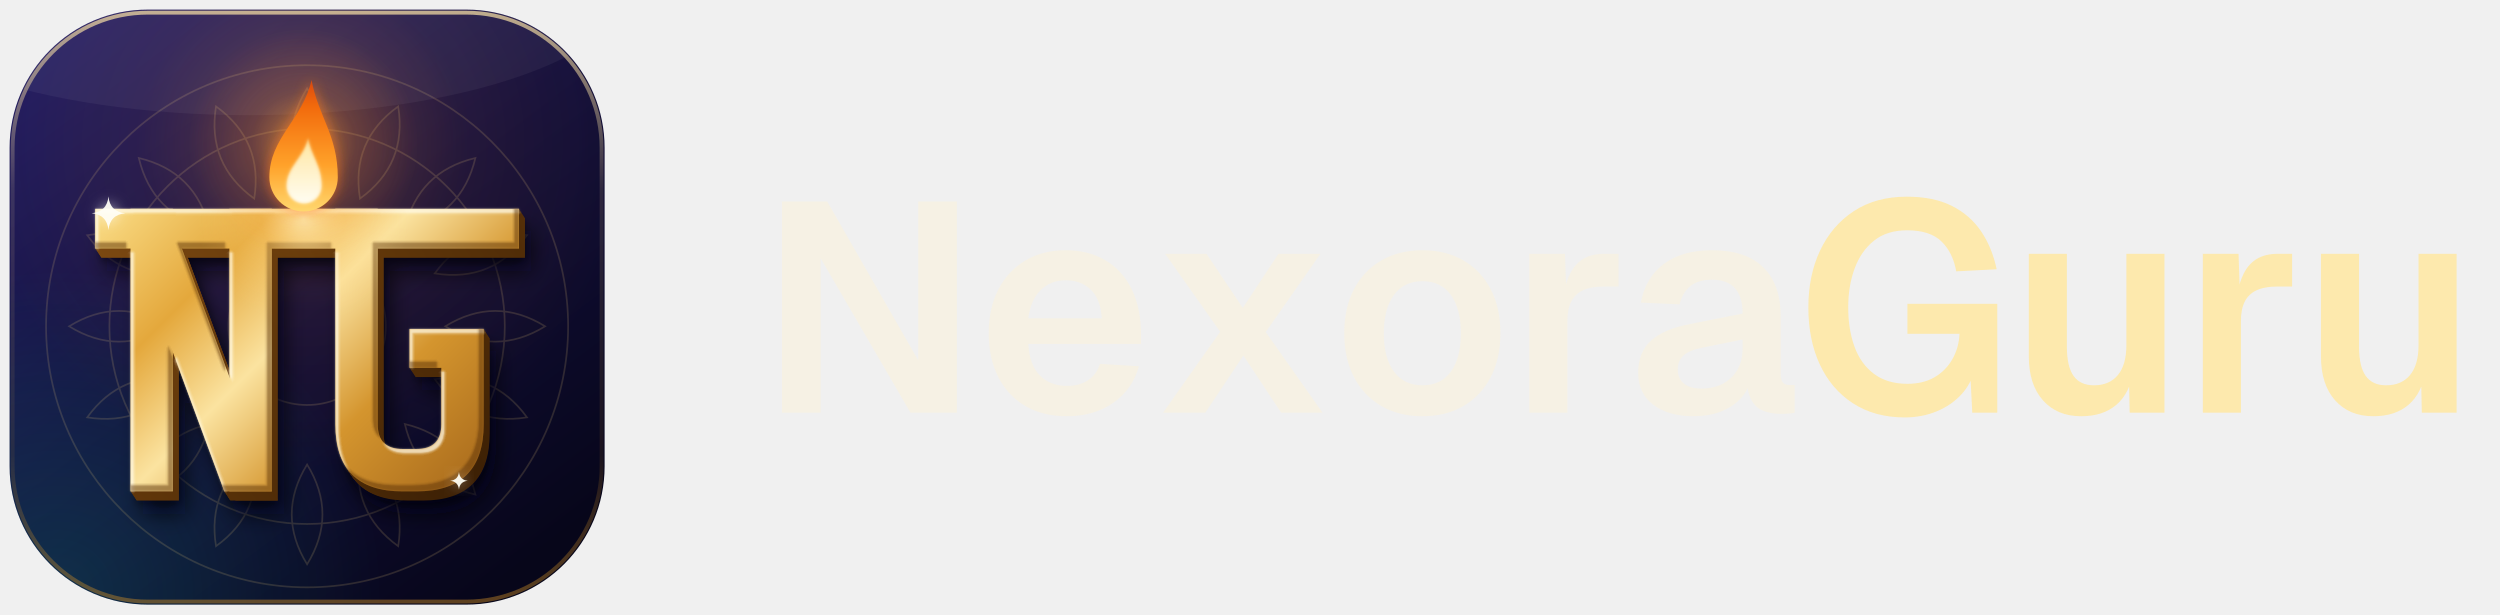
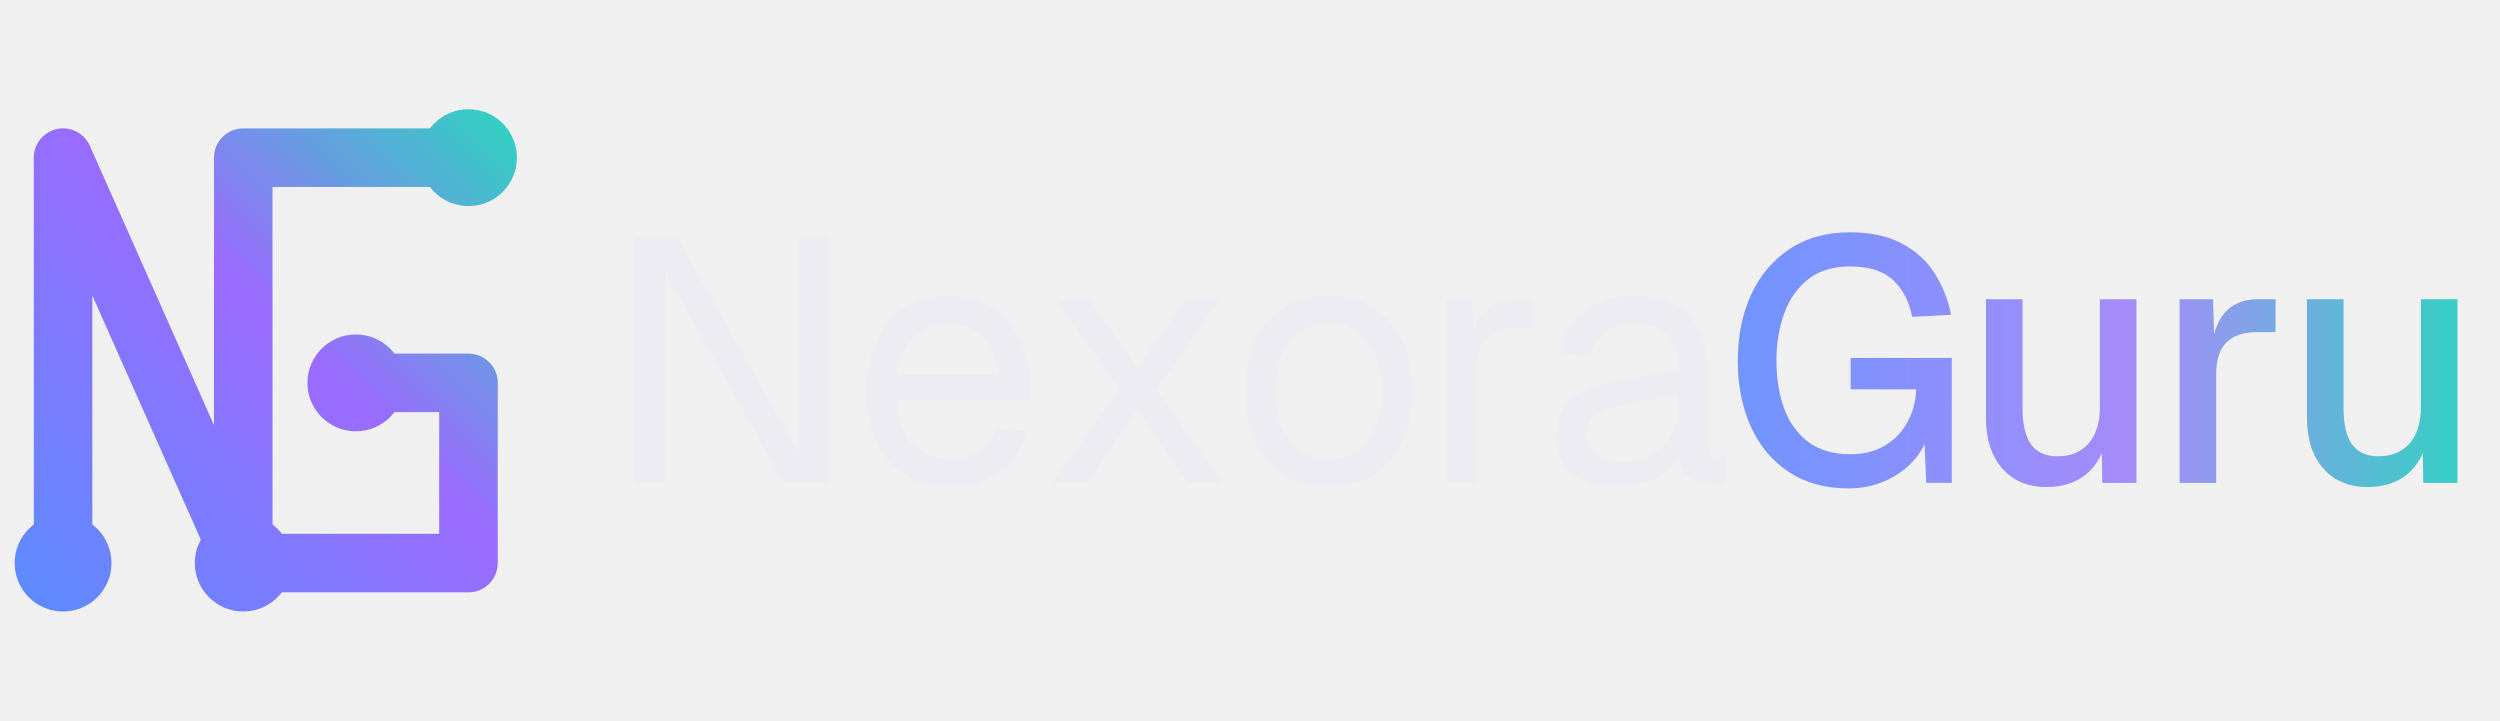
- <svg xmlns="http://www.w3.org/2000/svg" viewBox="0 0 521 128" width="521" height="128">
+ <svg xmlns="http://www.w3.org/2000/svg" viewBox="16.80 0 444 128" width="444" height="128">
  <defs>
-     <linearGradient id="wwg" gradientUnits="userSpaceOnUse" x1="0" y1="42" x2="0" y2="86">
-       <stop offset="0" stop-color="#fde9ad" />
-       <stop offset=".55" stop-color="#efbd52" />
-       <stop offset="1" stop-color="#c98a26" />
+     <linearGradient id="wdark" gradientUnits="userSpaceOnUse" x1="3242.0" y1="0" x2="5446.0" y2="0">
+       <stop offset="0" stop-color="#6f95ff" />
+       <stop offset=".55" stop-color="#a78bfa" />
+       <stop offset="1" stop-color="#2dd4bf" />
    </linearGradient>
  </defs>
-   <svg x="0" y="0" width="128" height="128" viewBox="0 0 32 32">
+   <svg x="0" y="0" width="128" height="128" viewBox="0 0 32 32" aria-hidden="true" focusable="false">
    <defs>
-       <clipPath id="mtile">
-         <rect x=".5" y=".5" width="31" height="31" rx="7.2" />
-       </clipPath>
-       <linearGradient id="mbg" x1="0" y1="0" x2=".75" y2="1">
-         <stop offset="0" stop-color="#25206a" />
-         <stop offset=".55" stop-color="#120f3a" />
-         <stop offset="1" stop-color="#07061a" />
+       <linearGradient id="ldarkg" gradientUnits="userSpaceOnUse" x1="5" y1="27" x2="27" y2="5">
+         <stop offset="0" stop-color="#5b8cff" />
+         <stop offset=".55" stop-color="#9b6bff" />
+         <stop offset="1" stop-color="#2dd4bf" />
      </linearGradient>
-       <radialGradient id="mwarm" gradientUnits="userSpaceOnUse" cx="15.8" cy="7.5" r="17">
-         <stop offset="0" stop-color="#ff9f43" stop-opacity=".30" />
-         <stop offset=".5" stop-color="#ff7a1a" stop-opacity=".07" />
-         <stop offset="1" stop-color="#ff7a1a" stop-opacity="0" />
-       </radialGradient>
-       <radialGradient id="mcool" gradientUnits="userSpaceOnUse" cx="3" cy="31" r="17">
-         <stop offset="0" stop-color="#14b8a6" stop-opacity=".2" />
-         <stop offset="1" stop-color="#14b8a6" stop-opacity="0" />
-       </radialGradient>
-       <linearGradient id="mrim" x1="0" y1="0" x2="0" y2="1">
-         <stop offset="0" stop-color="#ffe7a8" stop-opacity=".7" />
-         <stop offset=".3" stop-color="#ffe7a8" stop-opacity=".12" />
-         <stop offset=".75" stop-color="#c98a26" stop-opacity=".1" />
-         <stop offset="1" stop-color="#c98a26" stop-opacity=".45" />
-       </linearGradient>
-       <g id="mglyph">
-         <path d="M4 10H28V12.25H4Z" />
-         <path d="M6 10H8.4V26H6Z" />
-         <path d="M6 11.65H8.688L14 26H11.312Z" />
-         <path d="M11.6 10H14V26H11.6Z" />
-         <path d="M17.6 10V22.2Q17.6 26 21.4 26H22.2Q26 26 26 22.2V16.8H21.8V19.008H23.6V22.2Q23.6 23.6 22.2 23.6H21.4Q20 23.6 20 22.2V10Z" />
-       </g>
-       <linearGradient id="mfoil" gradientUnits="userSpaceOnUse" x1="4" y1="3" x2="28" y2="27">
-         <stop offset="0" stop-color="#fff5d1" />
-         <stop offset=".16" stop-color="#f9da82" />
-         <stop offset=".36" stop-color="#e4a83c" />
-         <stop offset=".52" stop-color="#fbe3a0" />
-         <stop offset=".7" stop-color="#d4952e" />
-         <stop offset="1" stop-color="#9a5c16" />
-       </linearGradient>
-       <linearGradient id="mext" gradientUnits="userSpaceOnUse" x1="4" y1="3" x2="28" y2="27">
-         <stop offset="0" stop-color="#8a5216" />
-         <stop offset=".55" stop-color="#5e3509" />
-         <stop offset="1" stop-color="#341b04" />
-       </linearGradient>
-       <mask id="mmface" maskUnits="userSpaceOnUse" x="0" y="0" width="32" height="32">
-         <use href="#mglyph" fill="#fff" />
-       </mask>
-       <radialGradient id="mlamp" gradientUnits="userSpaceOnUse" cx="15.8" cy="10.55" r="6">
-         <stop offset="0" stop-color="#fff4c2" stop-opacity=".85" />
-         <stop offset=".4" stop-color="#ffd37a" stop-opacity=".3" />
-         <stop offset="1" stop-color="#ffd37a" stop-opacity="0" />
-       </radialGradient>
-       <mask id="mmhl" maskUnits="userSpaceOnUse" x="0" y="0" width="32" height="32">
-         <g filter="url(#msoft)">
-           <use href="#mglyph" fill="#fff" />
-           <use href="#mglyph" fill="#000" transform="translate(0.17 0.221)" />
-         </g>
-       </mask>
-       <mask id="mmsh" maskUnits="userSpaceOnUse" x="0" y="0" width="32" height="32">
-         <g filter="url(#msoft)">
-           <use href="#mglyph" fill="#fff" />
-           <use href="#mglyph" fill="#000" transform="translate(-0.26 -0.338)" />
-         </g>
-       </mask>
-       <filter id="msoft" x="-20%" y="-20%" width="140%" height="140%">
-         <feGaussianBlur stdDeviation=".07" />
-       </filter>
-       <filter id="mcast" x="-30%" y="-30%" width="160%" height="160%">
-         <feGaussianBlur stdDeviation=".62" />
-       </filter>
-       <filter id="mtight" x="-30%" y="-30%" width="160%" height="160%">
-         <feGaussianBlur stdDeviation=".22" />
-       </filter>
-       <linearGradient id="mflame" x1="0" y1="1" x2="0" y2="0">
-         <stop offset="0" stop-color="#ffd76e" />
-         <stop offset=".35" stop-color="#ffa22a" />
-         <stop offset=".8" stop-color="#f26a0c" />
-         <stop offset="1" stop-color="#d9480f" />
-       </linearGradient>
-       <linearGradient id="mcore" x1="0" y1="1" x2="0" y2="0">
-         <stop offset="0" stop-color="#fffdf2" />
-         <stop offset="1" stop-color="#ffe6a0" />
-       </linearGradient>
-       <radialGradient id="mhalo" gradientUnits="userSpaceOnUse" cx="15.8" cy="6.3" r="6.5">
-         <stop offset="0" stop-color="#ffb347" stop-opacity=".55" />
-         <stop offset=".45" stop-color="#ff8a1f" stop-opacity=".16" />
-         <stop offset="1" stop-color="#ff8a1f" stop-opacity="0" />
-       </radialGradient>
-       <filter id="mfblur" x="-50%" y="-50%" width="200%" height="200%">
-         <feGaussianBlur stdDeviation=".35" />
-       </filter>
-       <filter id="mcblur" x="-50%" y="-50%" width="200%" height="200%">
-         <feGaussianBlur stdDeviation=".1" />
-       </filter>
-       <filter id="mglintblur" x="-100%" y="-100%" width="300%" height="300%">
-         <feGaussianBlur stdDeviation=".35" />
-       </filter>
    </defs>
-     <g clip-path="url(#mtile)">
-       <rect width="32" height="32" fill="url(#mbg)" />
-       <rect width="32" height="32" fill="url(#mcool)" />
-       <rect width="32" height="32" fill="url(#mwarm)" />
-       <g fill="none" stroke="#f6d27a" stroke-width=".09" opacity=".16">
-         <circle cx="16" cy="17" r="13.6" />
-         <circle cx="16" cy="17" r="10.3" />
-         <circle cx="16" cy="17" r="4.1" />
-         <path transform="rotate(0 16 17)" d="M16 4.6Q17.6 7.2 16 9.8Q14.4 7.2 16 4.6Z" />
-         <path transform="rotate(22.5 16 17)" d="M16 4.6Q17.6 7.2 16 9.8Q14.4 7.2 16 4.6Z" />
-         <path transform="rotate(45 16 17)" d="M16 4.6Q17.6 7.2 16 9.8Q14.4 7.2 16 4.6Z" />
-         <path transform="rotate(67.5 16 17)" d="M16 4.6Q17.6 7.2 16 9.8Q14.4 7.2 16 4.6Z" />
-         <path transform="rotate(90 16 17)" d="M16 4.6Q17.6 7.2 16 9.8Q14.4 7.2 16 4.6Z" />
-         <path transform="rotate(112.5 16 17)" d="M16 4.6Q17.6 7.2 16 9.8Q14.4 7.2 16 4.6Z" />
-         <path transform="rotate(135 16 17)" d="M16 4.6Q17.6 7.2 16 9.8Q14.4 7.2 16 4.6Z" />
-         <path transform="rotate(157.5 16 17)" d="M16 4.6Q17.6 7.2 16 9.8Q14.4 7.2 16 4.6Z" />
-         <path transform="rotate(180 16 17)" d="M16 4.6Q17.6 7.2 16 9.8Q14.4 7.2 16 4.6Z" />
-         <path transform="rotate(202.5 16 17)" d="M16 4.6Q17.6 7.2 16 9.8Q14.4 7.2 16 4.6Z" />
-         <path transform="rotate(225 16 17)" d="M16 4.6Q17.6 7.2 16 9.8Q14.4 7.2 16 4.6Z" />
-         <path transform="rotate(247.5 16 17)" d="M16 4.6Q17.6 7.2 16 9.8Q14.4 7.2 16 4.6Z" />
-         <path transform="rotate(270 16 17)" d="M16 4.6Q17.6 7.2 16 9.8Q14.4 7.2 16 4.6Z" />
-         <path transform="rotate(292.5 16 17)" d="M16 4.6Q17.6 7.2 16 9.8Q14.4 7.2 16 4.6Z" />
-         <path transform="rotate(315 16 17)" d="M16 4.6Q17.6 7.2 16 9.8Q14.4 7.2 16 4.6Z" />
-         <path transform="rotate(337.5 16 17)" d="M16 4.6Q17.6 7.2 16 9.8Q14.4 7.2 16 4.6Z" />
-       </g>
-       <ellipse cx="13" cy="-1" rx="20" ry="7" fill="#fff" opacity=".05" />
-     </g>
-     <rect x=".66" y=".66" width="30.68" height="30.68" rx="7.04" fill="none" stroke="url(#mrim)" stroke-width=".2" />
-     <g transform="translate(1.28 1.68) scale(0.92)">
-       <g opacity=".75" filter="url(#mcast)" fill="#020109" transform="translate(0.687 1.271)">
-         <use href="#mglyph" />
-       </g>
-       <g opacity=".4" filter="url(#mtight)" fill="#020109" transform="translate(0.354 0.667)">
-         <use href="#mglyph" />
-       </g>
-       <g fill="url(#mext)">
-         <use href="#mglyph" transform="translate(0.337 0.521)" />
-         <use href="#mglyph" transform="translate(0.316 0.488)" />
-         <use href="#mglyph" transform="translate(0.295 0.455)" />
-         <use href="#mglyph" transform="translate(0.274 0.423)" />
-         <use href="#mglyph" transform="translate(0.253 0.39)" />
-         <use href="#mglyph" transform="translate(0.232 0.358)" />
-         <use href="#mglyph" transform="translate(0.211 0.325)" />
-         <use href="#mglyph" transform="translate(0.189 0.293)" />
-         <use href="#mglyph" transform="translate(0.168 0.26)" />
-         <use href="#mglyph" transform="translate(0.147 0.228)" />
-         <use href="#mglyph" transform="translate(0.126 0.195)" />
-         <use href="#mglyph" transform="translate(0.105 0.163)" />
-         <use href="#mglyph" transform="translate(0.084 0.13)" />
-         <use href="#mglyph" transform="translate(0.063 0.098)" />
-         <use href="#mglyph" transform="translate(0.042 0.065)" />
-         <use href="#mglyph" transform="translate(0.021 0.033)" />
-       </g>
-       <use href="#mglyph" fill="url(#mfoil)" />
-       <g mask="url(#mmhl)">
-         <rect x="0" y="0" width="32" height="32" fill="#fffbe9" opacity=".75" />
-       </g>
-       <g mask="url(#mmsh)">
-         <rect x="0" y="0" width="32" height="32" fill="#5a2f05" opacity=".5" />
-       </g>
-       <g mask="url(#mmface)">
-         <rect x="0" y="0" width="32" height="32" fill="url(#mlamp)" />
-       </g>
-       <circle cx="15.8" cy="6.3" r="6.5" fill="url(#mhalo)" />
-       <path d="M16.25 2.7C16.637 4.786 17.737 5.829 17.737 8.213A1.937 1.937 0 0 1 13.863 8.213C13.863 5.978 15.766 4.935 16.25 2.7Z" fill="#ff7a1a" opacity=".7" filter="url(#mfblur)" />
-       <path d="M16.25 2.7C16.637 4.786 17.737 5.829 17.737 8.213A1.937 1.937 0 0 1 13.863 8.213C13.863 5.978 15.766 4.935 16.25 2.7Z" fill="url(#mflame)" />
-       <path d="M16.055 6C16.255 7.036 16.829 7.554 16.829 8.701A0.999 0.999 0 0 1 14.831 8.701C14.831 7.628 15.805 7.11 16.055 6Z" fill="url(#mcore)" filter="url(#mcblur)" />
-       <g transform="translate(4.75 10.25)" opacity=".95">
-         <circle r="0.522" fill="#fff" opacity=".55" filter="url(#mglintblur)" />
-         <path d="M0 -0.95Q0.085 -0.085 0.95 0Q0.085 0.085 0 0.95Q-0.085 0.085 -0.95 0Q-0.085 -0.085 0 -0.95Z" fill="#fffef6" />
-       </g>
-       <g transform="translate(24.6 25.4)" opacity=".95">
-         <circle r="0.275" fill="#fff" opacity=".55" filter="url(#mglintblur)" />
-         <path d="M0 -0.5Q0.045 -0.045 0.5 0Q0.045 0.045 0 0.5Q-0.045 0.045 -0.5 0Q-0.045 -0.045 0 -0.5Z" fill="#fffef6" />
+     <g>
+       <path d="M7 25V7L15 25V7H25M15 25H25V17H20" fill="none" stroke="url(#ldarkg)" stroke-width="2.6" stroke-linecap="round" stroke-linejoin="round" />
+       <g fill="url(#ldarkg)">
+         <circle cx="7" cy="25" r="2.15" />
+         <circle cx="15" cy="25" r="2.15" />
+         <circle cx="25" cy="7" r="2.15" />
+         <circle cx="20" cy="17" r="2.15" />
      </g>
    </g>
  </svg>
-   <g transform="translate(158 86) scale(0.062)">
-     <path fill="#f6f1e4" d="M80 0V-710H232L538 -176V-710H668V0H512L210 -519V0ZM1037.0 12Q957.0 12 898.0 -22.5Q839.0 -57 807.0 -120.0Q775.0 -183 775.0 -267Q775.0 -351 807.0 -413.5Q839.0 -476 897.5 -511.0Q956.0 -546 1034.0 -546Q1110.0 -546 1167.5 -512.0Q1225.0 -478 1256.0 -414.0Q1287.0 -350 1287.0 -260V-231H908.0Q912.0 -161 946.5 -125.5Q981.0 -90 1038.0 -90Q1081.0 -90 1109.5 -109.5Q1138.0 -129 1149.0 -164L1280.0 -156Q1258.0 -78 1193.5 -33.0Q1129.0 12 1037.0 12ZM908.0 -317H1155.0Q1151.0 -382 1118.0 -413.5Q1085.0 -445 1034.0 -445Q983.0 -445 949.5 -412.0Q916.0 -379 908.0 -317ZM1361.0 0 1553.0 -272 1368.0 -534H1507.0L1629.0 -352L1749.0 -534H1890.0L1706.0 -271L1897.0 0H1758.0L1631.0 -192L1503.0 0ZM2233.0 12Q2154.0 12 2094.5 -22.5Q2035.0 -57 2002.5 -120.0Q1970.0 -183 1970.0 -267Q1970.0 -352 2002.5 -414.5Q2035.0 -477 2094.5 -511.5Q2154.0 -546 2233.0 -546Q2312.0 -546 2371.0 -511.5Q2430.0 -477 2462.5 -414.5Q2495.0 -352 2495.0 -267Q2495.0 -183 2462.5 -120.0Q2430.0 -57 2371.0 -22.5Q2312.0 12 2233.0 12ZM2233.0 -92Q2295.0 -92 2328.5 -138.0Q2362.0 -184 2362.0 -267Q2362.0 -349 2328.5 -395.5Q2295.0 -442 2233.0 -442Q2171.0 -442 2137.0 -395.5Q2103.0 -349 2103.0 -267Q2103.0 -184 2137.0 -138.0Q2171.0 -92 2233.0 -92ZM2592.0 0V-534H2712.0L2717.0 -386L2706.0 -388Q2718.0 -465 2751.5 -499.5Q2785.0 -534 2843.0 -534H2892.0V-424H2842.0Q2801.0 -424 2774.0 -412.0Q2747.0 -400 2733.5 -374.5Q2720.0 -349 2720.0 -308V0ZM3144.0 12Q3060.0 12 3009.0 -26.5Q2958.0 -65 2958.0 -134Q2958.0 -203 3001.0 -242.0Q3044.0 -281 3132.0 -298L3309.0 -333Q3309.0 -390 3283.0 -418.5Q3257.0 -447 3206.0 -447Q3160.0 -447 3133.5 -425.5Q3107.0 -404 3097.0 -364L2967.0 -370Q2983.0 -455 3045.0 -500.5Q3107.0 -546 3206.0 -546Q3320.0 -546 3378.5 -488.5Q3437.0 -431 3437.0 -324V-130Q3437.0 -109 3444.5 -101.0Q3452.0 -93 3467.0 -93H3484.0V0Q3478.0 2 3464.5 3.0Q3451.0 4 3437.0 4Q3404.0 4 3378.0 -6.5Q3352.0 -17 3338.0 -43.5Q3324.0 -70 3324.0 -116L3335.0 -108Q3327.0 -73 3300.5 -45.5Q3274.0 -18 3234.0 -3.0Q3194.0 12 3144.0 12ZM3170.0 -81Q3213.0 -81 3244.0 -98.0Q3275.0 -115 3292.0 -145.0Q3309.0 -175 3309.0 -216V-246L3171.0 -218Q3128.0 -209 3109.5 -191.5Q3091.0 -174 3091.0 -146Q3091.0 -115 3111.5 -98.0Q3132.0 -81 3170.0 -81Z" />
-     <path fill="url(#wwg)" d="M3854.0 16Q3753.0 16 3680.0 -31.5Q3607.0 -79 3568.5 -162.0Q3530.0 -245 3530.0 -354Q3530.0 -461 3569.5 -545.0Q3609.0 -629 3683.0 -677.5Q3757.0 -726 3861.0 -726Q3951.0 -726 4012.5 -695.0Q4074.0 -664 4111.0 -609.0Q4148.0 -554 4163.0 -482L4027.0 -475Q4016.0 -538 3977.5 -575.5Q3939.0 -613 3862.0 -613Q3794.0 -613 3750.5 -578.0Q3707.0 -543 3685.5 -484.5Q3664.0 -426 3664.0 -354Q3664.0 -280 3685.0 -222.0Q3706.0 -164 3750.5 -130.5Q3795.0 -97 3863.0 -97Q3916.0 -97 3954.0 -119.0Q3992.0 -141 4014.0 -179.5Q4036.0 -218 4038.0 -265H3863.0V-366H4165.0V0H4081.0L4073.0 -156L4089.0 -146Q4078.0 -98 4044.5 -61.5Q4011.0 -25 3961.5 -4.5Q3912.0 16 3854.0 16ZM4447.0 12Q4366.0 12 4318.5 -41.5Q4271.0 -95 4271.0 -190V-534H4399.0V-222Q4399.0 -155 4421.5 -123.5Q4444.0 -92 4490.0 -92Q4542.0 -92 4570.5 -126.5Q4599.0 -161 4599.0 -227V-534H4727.0V0H4610.0L4607.0 -147L4623.0 -142Q4611.0 -66 4566.0 -27.0Q4521.0 12 4447.0 12ZM4856.0 0V-534H4976.0L4981.0 -386L4970.0 -388Q4982.0 -465 5015.5 -499.5Q5049.0 -534 5107.0 -534H5156.0V-424H5106.0Q5065.0 -424 5038.0 -412.0Q5011.0 -400 4997.5 -374.5Q4984.0 -349 4984.0 -308V0ZM5429.0 12Q5348.0 12 5300.5 -41.5Q5253.0 -95 5253.0 -190V-534H5381.0V-222Q5381.0 -155 5403.5 -123.5Q5426.0 -92 5472.0 -92Q5524.0 -92 5552.5 -126.5Q5581.0 -161 5581.0 -227V-534H5709.0V0H5592.0L5589.0 -147L5605.0 -142Q5593.0 -66 5548.0 -27.0Q5503.0 12 5429.0 12Z" />
+   <g transform="translate(124.00 85.76) scale(0.0613)">
+     <path fill="#ececf2" d="M92 0V-710H214L565 -86V-710H651V0H523L178 -612V0ZM1005.0 12Q930.0 12 875.5 -22.0Q821.0 -56 791.5 -118.5Q762.0 -181 762.0 -265Q762.0 -349 791.5 -411.0Q821.0 -473 874.5 -507.5Q928.0 -542 1001.0 -542Q1070.0 -542 1123.0 -509.5Q1176.0 -477 1205.5 -415.0Q1235.0 -353 1235.0 -264V-239H850.0Q855.0 -154 895.5 -111.0Q936.0 -68 1005.0 -68Q1057.0 -68 1090.5 -92.5Q1124.0 -117 1137.0 -157L1227.0 -150Q1206.0 -79 1147.5 -33.5Q1089.0 12 1005.0 12ZM850.0 -313H1143.0Q1137.0 -390 1098.5 -426.0Q1060.0 -462 1001.0 -462Q940.0 -462 900.5 -424.5Q861.0 -387 850.0 -313ZM1301.0 0 1496.0 -272 1311.0 -530H1409.0L1548.0 -330L1683.0 -530H1783.0L1600.0 -270L1792.0 0H1694.0L1548.0 -214L1401.0 0ZM2101.0 12Q2028.0 12 1973.0 -22.0Q1918.0 -56 1888.0 -118.5Q1858.0 -181 1858.0 -265Q1858.0 -350 1888.0 -412.0Q1918.0 -474 1973.0 -508.0Q2028.0 -542 2101.0 -542Q2174.0 -542 2228.5 -508.0Q2283.0 -474 2313.0 -412.0Q2343.0 -350 2343.0 -265Q2343.0 -181 2313.0 -118.5Q2283.0 -56 2228.5 -22.0Q2174.0 12 2101.0 12ZM2101.0 -68Q2174.0 -68 2214.5 -120.5Q2255.0 -173 2255.0 -265Q2255.0 -357 2214.5 -409.5Q2174.0 -462 2101.0 -462Q2028.0 -462 1987.0 -409.5Q1946.0 -357 1946.0 -265Q1946.0 -173 1987.0 -120.5Q2028.0 -68 2101.0 -68ZM2442.0 0V-530H2516.0L2520.0 -396L2512.0 -399Q2522.0 -467 2555.5 -498.5Q2589.0 -530 2645.0 -530H2697.0V-450H2646.0Q2606.0 -450 2579.5 -435.5Q2553.0 -421 2539.5 -392.5Q2526.0 -364 2526.0 -320V0ZM2939.0 12Q2857.0 12 2808.5 -26.0Q2760.0 -64 2760.0 -132Q2760.0 -200 2800.0 -239.0Q2840.0 -278 2927.0 -294L3115.0 -329Q3115.0 -396 3083.5 -429.0Q3052.0 -462 2989.0 -462Q2934.0 -462 2902.0 -437.5Q2870.0 -413 2858.0 -367L2769.0 -374Q2784.0 -449 2841.5 -495.5Q2899.0 -542 2989.0 -542Q3091.0 -542 3145.0 -484.5Q3199.0 -427 3199.0 -326V-107Q3199.0 -89 3205.5 -81.5Q3212.0 -74 3227.0 -74H3248.0V0Q3244.0 1 3235.0 1.5Q3226.0 2 3216.0 2Q3180.0 2 3157.5 -9.5Q3135.0 -21 3125.0 -45.5Q3115.0 -70 3115.0 -110L3125.0 -108Q3118.0 -74 3091.0 -46.5Q3064.0 -19 3024.0 -3.5Q2984.0 12 2939.0 12ZM2947.0 -62Q3000.0 -62 3037.5 -82.5Q3075.0 -103 3095.0 -138.5Q3115.0 -174 3115.0 -218V-256L2943.0 -224Q2889.0 -214 2868.5 -193.5Q2848.0 -173 2848.0 -140Q2848.0 -103 2874.5 -82.5Q2901.0 -62 2947.0 -62Z" />
+     <path fill="url(#wdark)" d="M3607.0 16Q3506.0 16 3434.0 -31.5Q3362.0 -79 3324.0 -162.5Q3286.0 -246 3286.0 -354Q3286.0 -461 3324.5 -545.0Q3363.0 -629 3436.0 -677.5Q3509.0 -726 3611.0 -726Q3698.0 -726 3758.5 -695.0Q3819.0 -664 3854.5 -610.0Q3890.0 -556 3904.0 -487L3791.0 -481Q3779.0 -546 3737.0 -586.5Q3695.0 -627 3611.0 -627Q3537.0 -627 3490.0 -590.0Q3443.0 -553 3420.5 -491.0Q3398.0 -429 3398.0 -354Q3398.0 -276 3420.5 -215.0Q3443.0 -154 3490.5 -118.5Q3538.0 -83 3612.0 -83Q3670.0 -83 3712.0 -108.0Q3754.0 -133 3777.5 -176.0Q3801.0 -219 3803.0 -271H3613.0V-362H3906.0V0H3832.0L3825.0 -160L3839.0 -148Q3828.0 -100 3794.0 -63.0Q3760.0 -26 3711.5 -5.0Q3663.0 16 3607.0 16ZM4180.0 12Q4100.0 12 4052.5 -41.5Q4005.0 -95 4005.0 -190V-532H4111.0V-217Q4111.0 -145 4136.0 -111.0Q4161.0 -77 4212.0 -77Q4270.0 -77 4302.5 -114.5Q4335.0 -152 4335.0 -220V-532H4441.0V0H4342.0L4340.0 -139L4355.0 -133Q4341.0 -63 4296.0 -25.5Q4251.0 12 4180.0 12ZM4566.0 0V-532H4663.0L4667.0 -391L4658.0 -394Q4669.0 -466 4702.5 -499.0Q4736.0 -532 4793.0 -532H4844.0V-437H4793.0Q4753.0 -437 4726.0 -424.0Q4699.0 -411 4685.5 -384.0Q4672.0 -357 4672.0 -314V0ZM5110.0 12Q5030.0 12 4982.5 -41.5Q4935.0 -95 4935.0 -190V-532H5041.0V-217Q5041.0 -145 5066.0 -111.0Q5091.0 -77 5142.0 -77Q5200.0 -77 5232.5 -114.5Q5265.0 -152 5265.0 -220V-532H5371.0V0H5272.0L5270.0 -139L5285.0 -133Q5271.0 -63 5226.0 -25.5Q5181.0 12 5110.0 12Z" />
  </g>
</svg>
